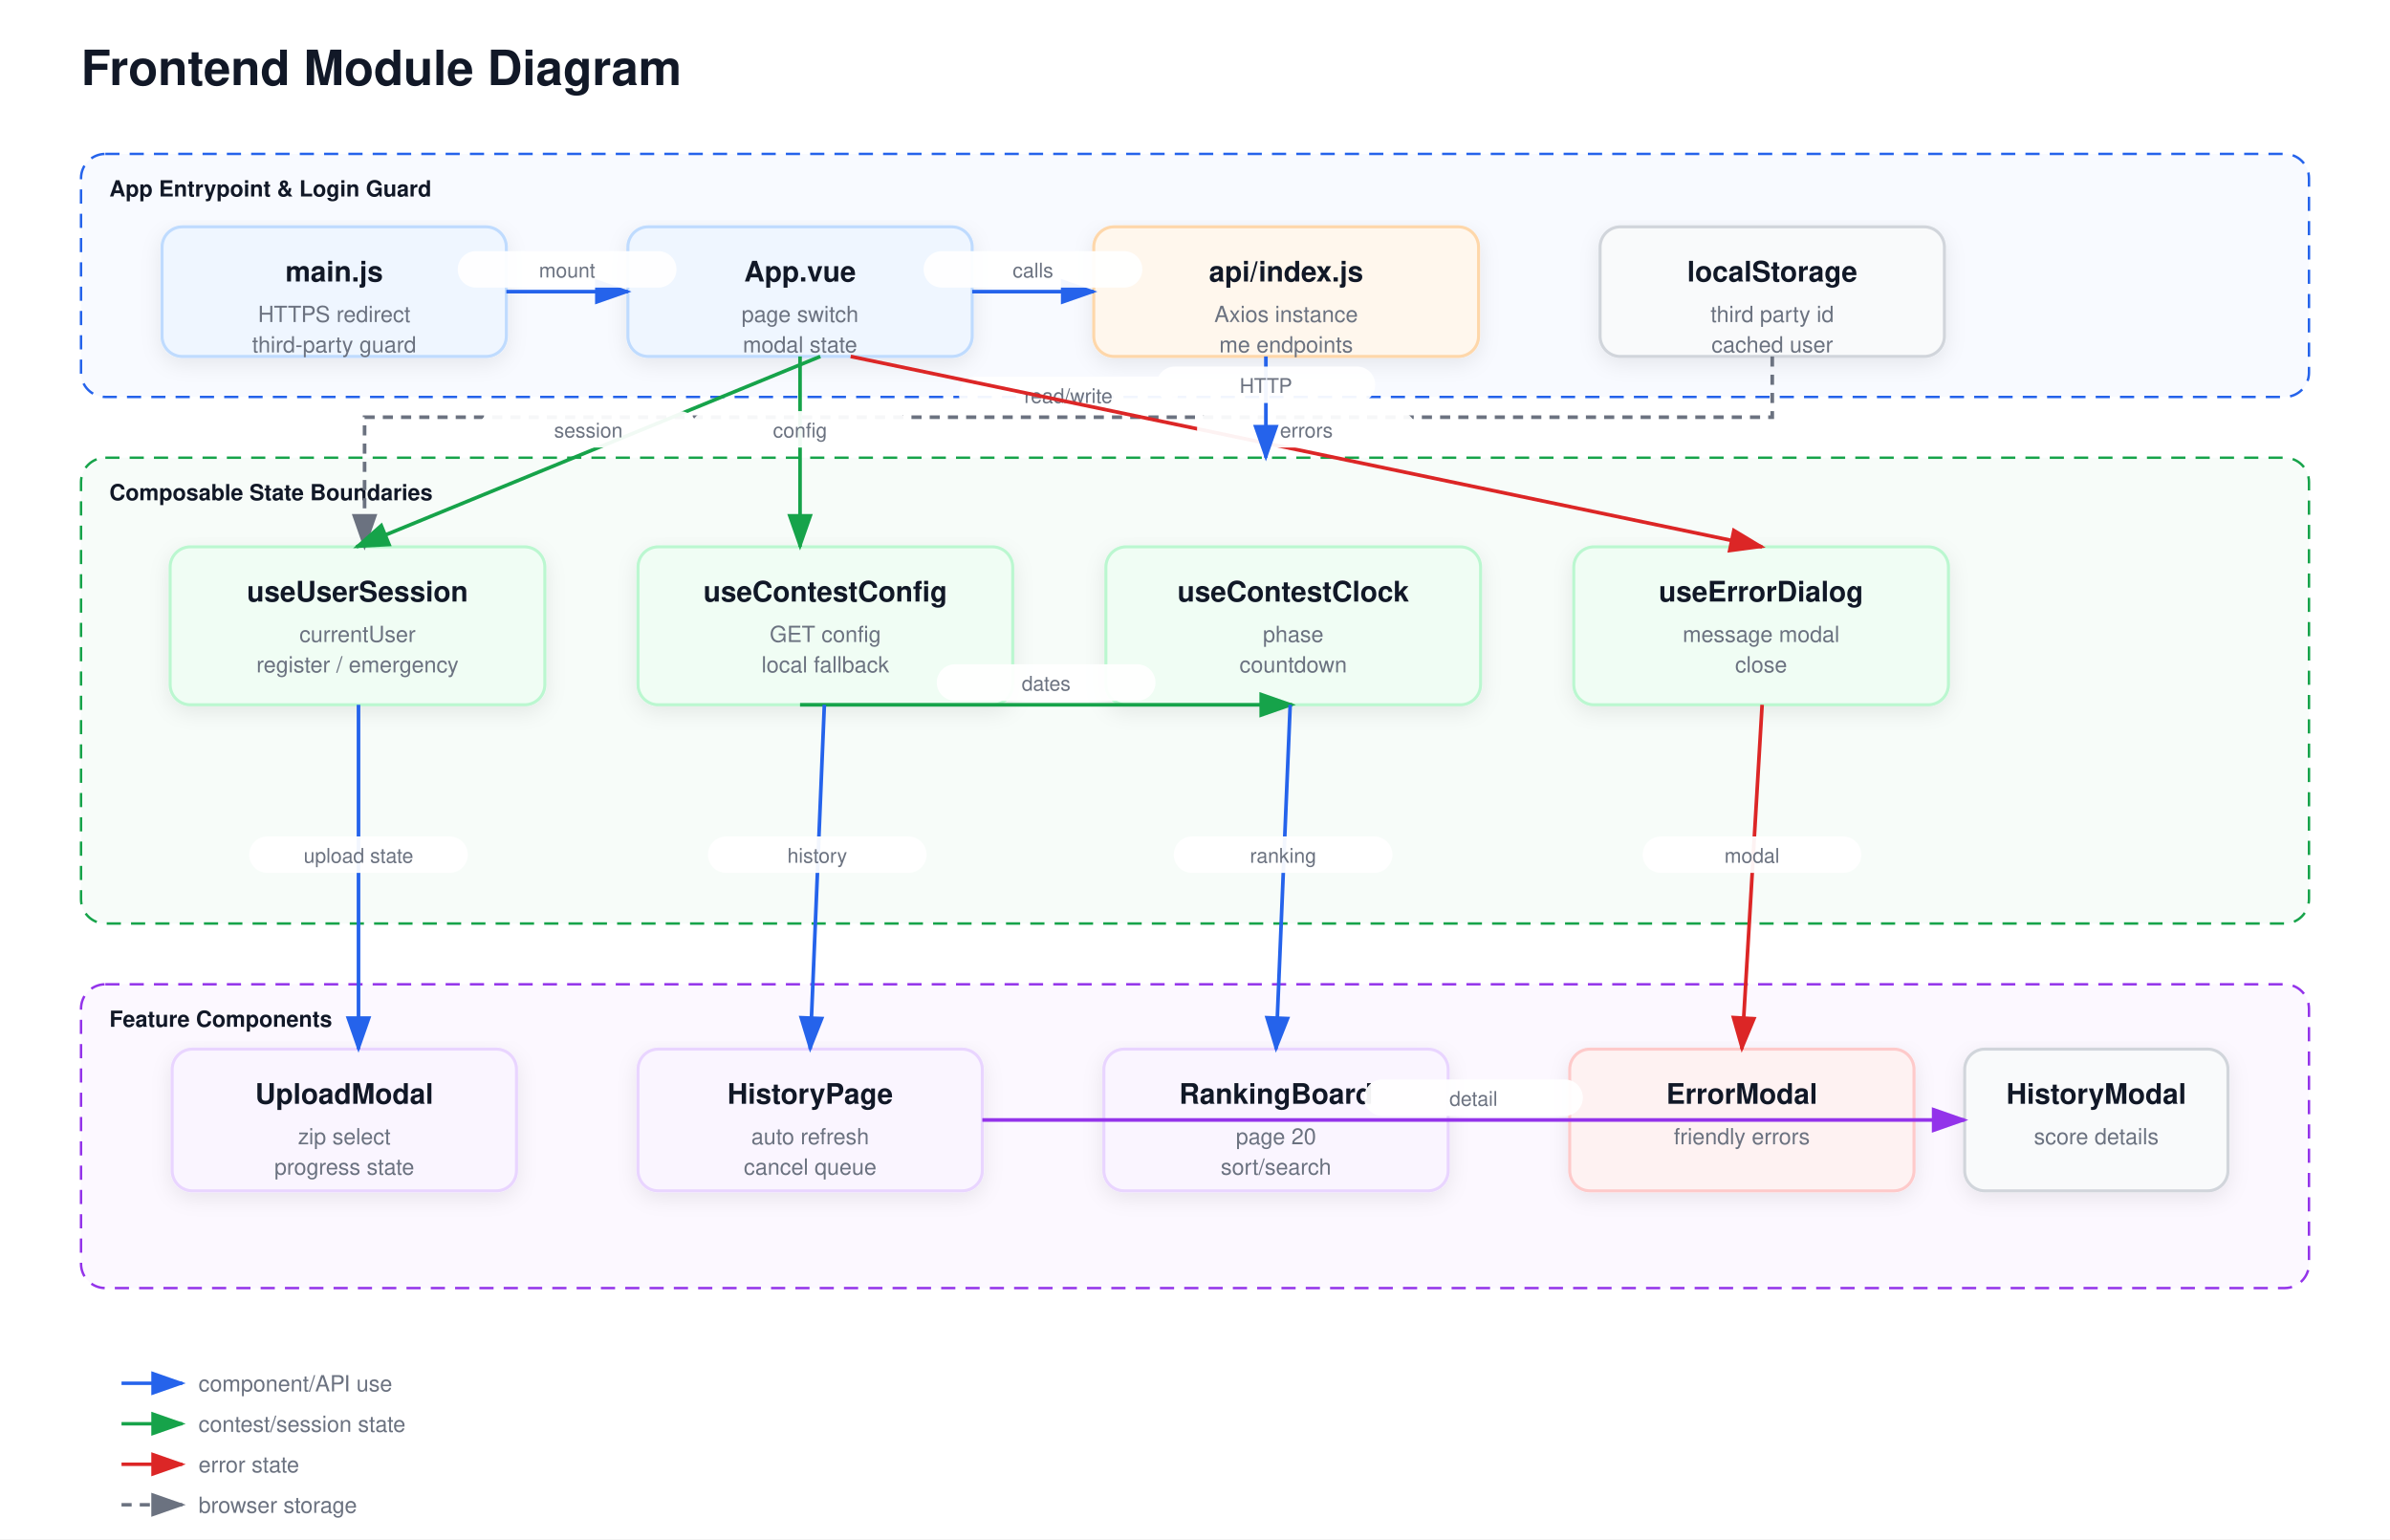
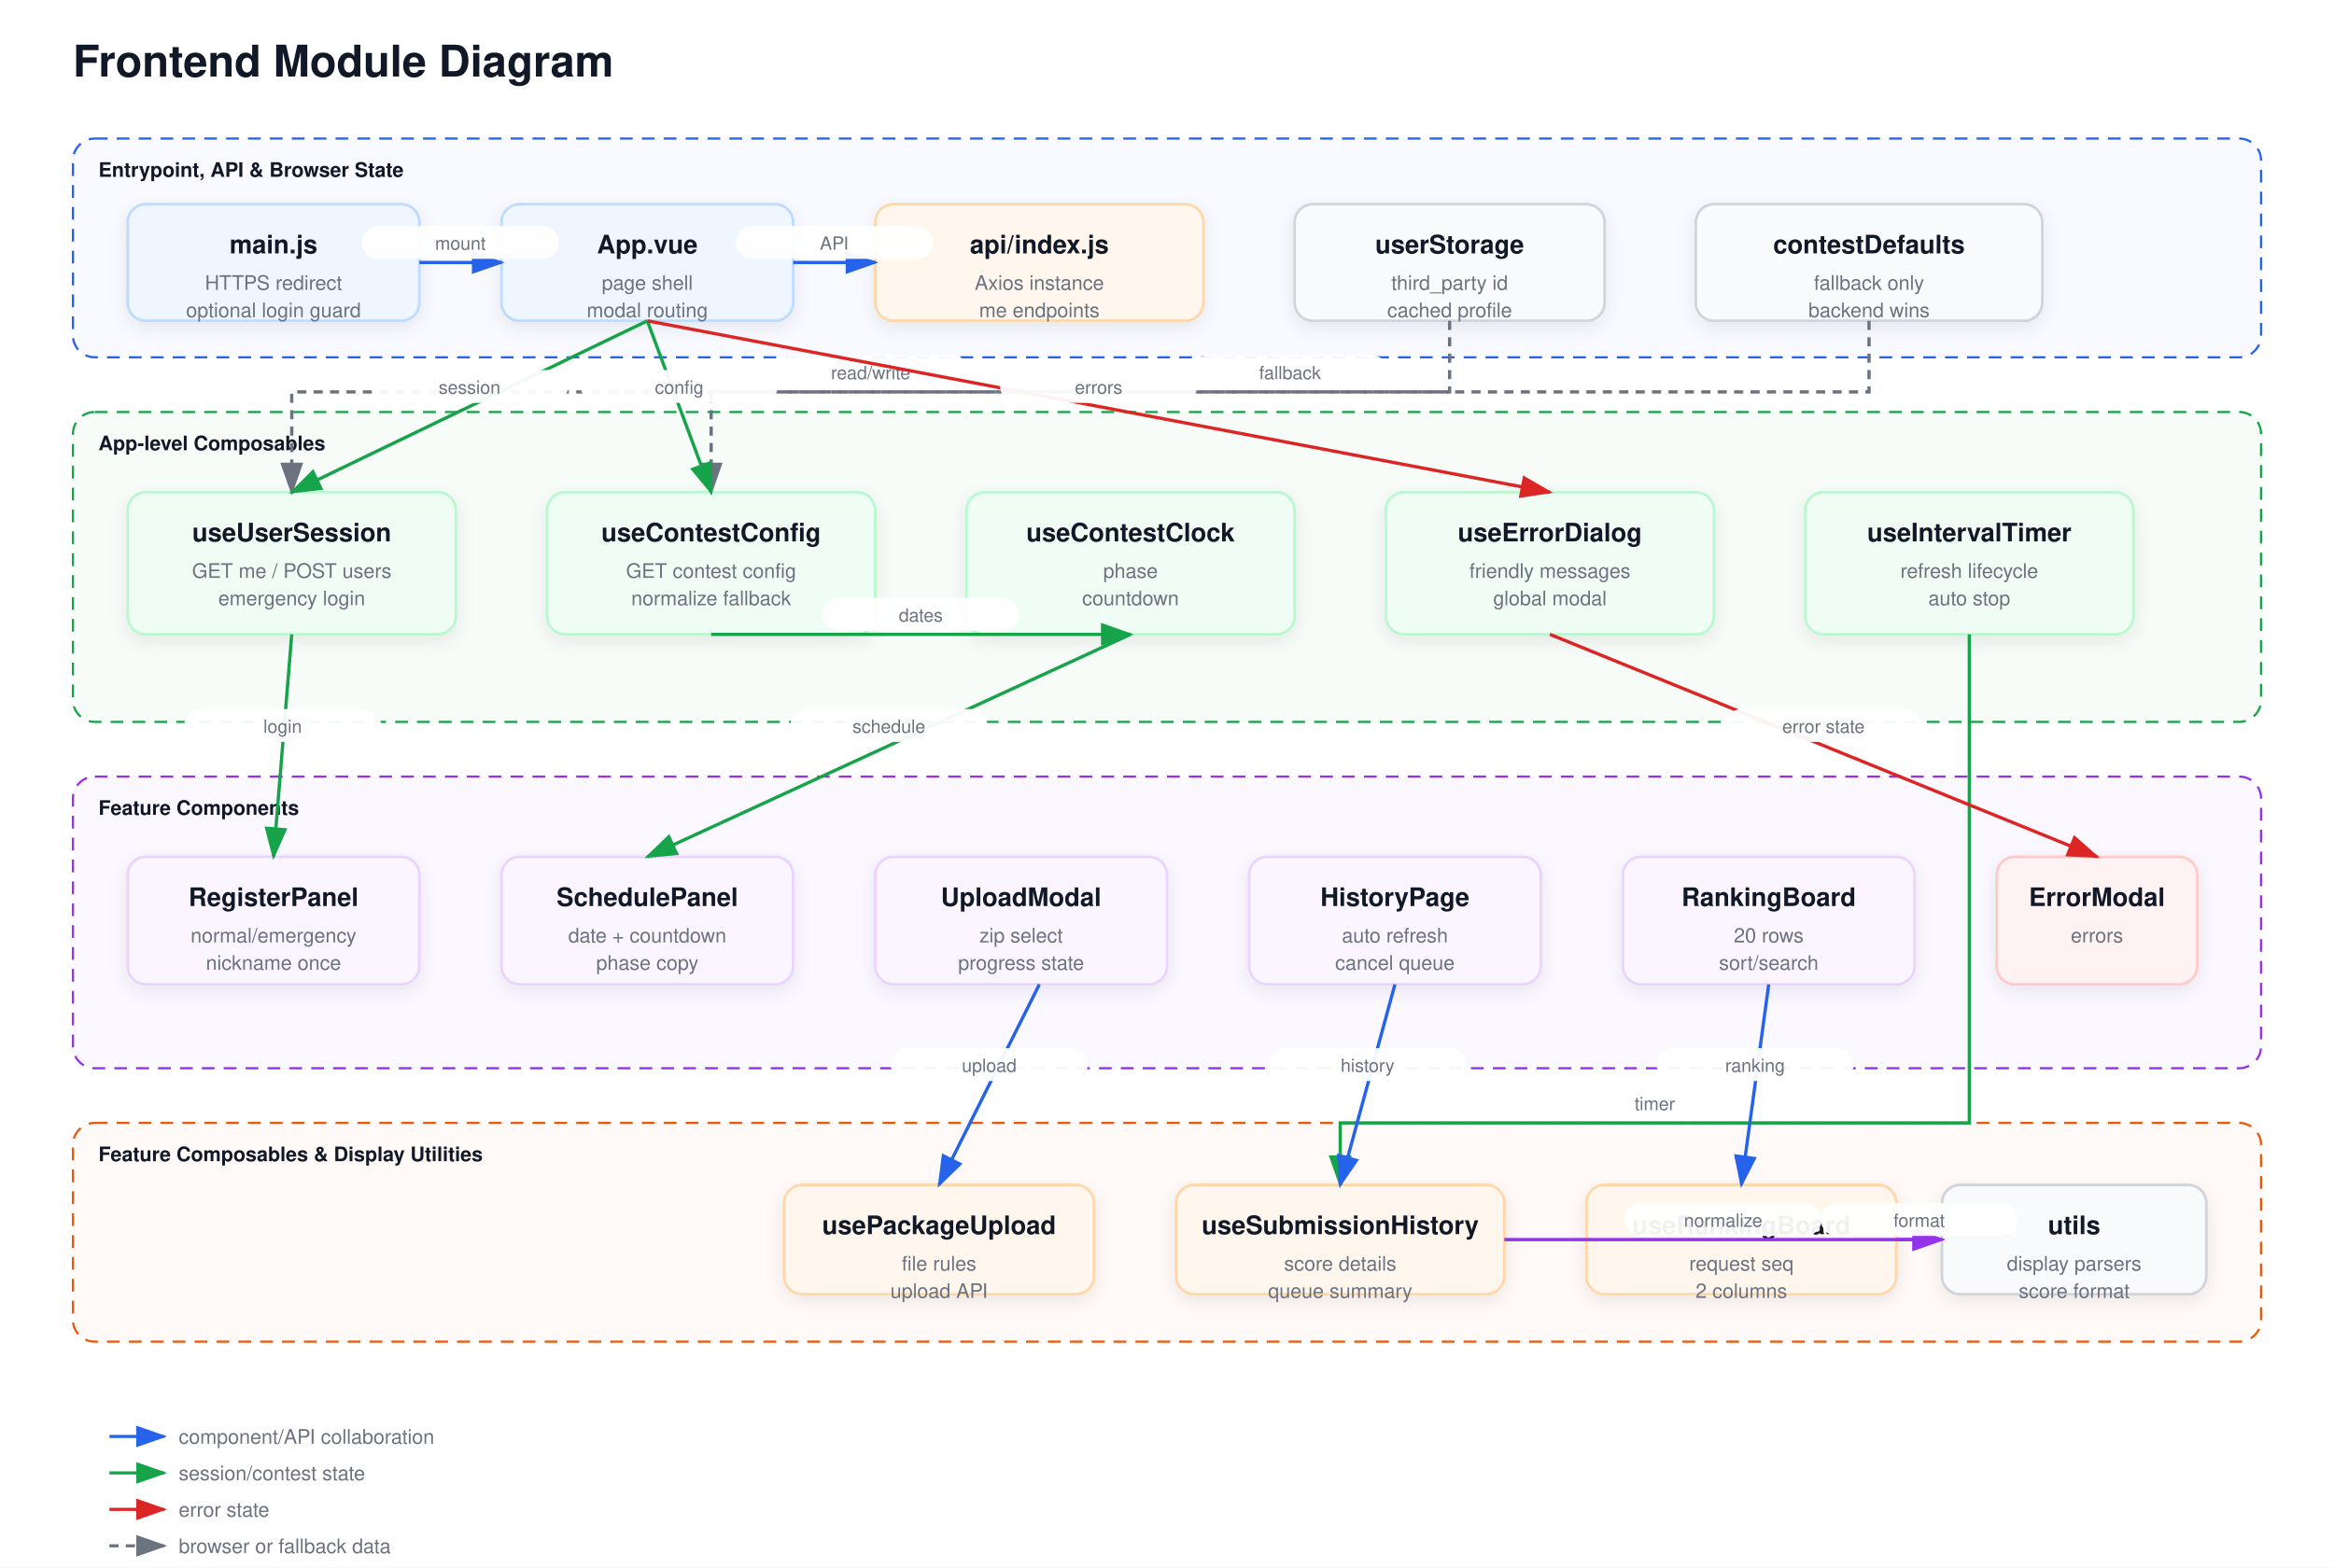
- <svg xmlns="http://www.w3.org/2000/svg" viewBox="0 0 1180 760" width="1180" height="760">
+ <svg xmlns="http://www.w3.org/2000/svg" viewBox="0 0 1280 860" width="1280" height="860">
  <style>
text { font-family: 'Helvetica Neue', Helvetica, Arial, 'PingFang SC', 'Microsoft YaHei', sans-serif; fill: #111827; }
.title { font-size: 24px; font-weight: 700; }
.label { font-size: 14px; font-weight: 650; }
.small { font-size: 11px; fill: #6b7280; }
.tiny { font-size: 10px; fill: #6b7280; }
.entity-header { font-size: 14px; font-weight: 700; }
.field { font-size: 11px; fill: #374151; }
</style>
  <defs>
    <marker id="arrow-blue" markerWidth="10" markerHeight="7" refX="9" refY="3.5" orient="auto">
      <polygon points="0 0, 10 3.5, 0 7" fill="#2563eb" />
    </marker>
    <marker id="arrow-red" markerWidth="10" markerHeight="7" refX="9" refY="3.5" orient="auto">
      <polygon points="0 0, 10 3.5, 0 7" fill="#dc2626" />
    </marker>
    <marker id="arrow-green" markerWidth="10" markerHeight="7" refX="9" refY="3.5" orient="auto">
      <polygon points="0 0, 10 3.5, 0 7" fill="#16a34a" />
    </marker>
    <marker id="arrow-purple" markerWidth="10" markerHeight="7" refX="9" refY="3.5" orient="auto">
      <polygon points="0 0, 10 3.5, 0 7" fill="#9333ea" />
    </marker>
    <marker id="arrow-orange" markerWidth="10" markerHeight="7" refX="9" refY="3.5" orient="auto">
      <polygon points="0 0, 10 3.5, 0 7" fill="#ea580c" />
    </marker>
    <marker id="arrow-gray" markerWidth="10" markerHeight="7" refX="9" refY="3.5" orient="auto">
      <polygon points="0 0, 10 3.5, 0 7" fill="#6b7280" />
    </marker>
    <filter id="softShadow" x="-10%" y="-10%" width="120%" height="130%">
      <feDropShadow dx="0" dy="3" stdDeviation="5" flood-color="#111827" flood-opacity="0.08" />
    </filter>
  </defs>
-   <rect width="1180" height="760" fill="#ffffff" />
+   <rect width="1280" height="860" fill="#ffffff" />
  <text x="40" y="42" class="title">Frontend Module Diagram</text>
-   <rect x="40" y="76" width="1100" height="120" rx="12" fill="#2563eb" fill-opacity="0.035" stroke="#2563eb" stroke-width="1.2" stroke-dasharray="7,5" />
-   <text x="54" y="97" fill="#2563eb" font-size="11" font-weight="700">App Entrypoint &amp; Login Guard</text>
-   <rect x="40" y="226" width="1100" height="230" rx="12" fill="#16a34a" fill-opacity="0.035" stroke="#16a34a" stroke-width="1.2" stroke-dasharray="7,5" />
-   <text x="54" y="247" fill="#16a34a" font-size="11" font-weight="700">Composable State Boundaries</text>
-   <rect x="40" y="486" width="1100" height="150" rx="12" fill="#9333ea" fill-opacity="0.035" stroke="#9333ea" stroke-width="1.2" stroke-dasharray="7,5" />
-   <text x="54" y="507" fill="#9333ea" font-size="11" font-weight="700">Feature Components</text>
-   <rect x="80" y="112" width="170" height="64" rx="10" fill="#eff6ff" stroke="#bfdbfe" stroke-width="1.5" filter="url(#softShadow)" />
-   <text x="165.0" y="139" text-anchor="middle" class="label">main.js</text>
-   <text x="165.0" y="159" text-anchor="middle" class="small">HTTPS redirect</text>
-   <text x="165.0" y="174" text-anchor="middle" class="small">third-party guard</text>
-   <rect x="310" y="112" width="170" height="64" rx="10" fill="#eff6ff" stroke="#bfdbfe" stroke-width="1.5" filter="url(#softShadow)" />
-   <text x="395.0" y="139" text-anchor="middle" class="label">App.vue</text>
-   <text x="395.0" y="159" text-anchor="middle" class="small">page switch</text>
-   <text x="395.0" y="174" text-anchor="middle" class="small">modal state</text>
-   <rect x="540" y="112" width="190" height="64" rx="10" fill="#fff7ed" stroke="#fed7aa" stroke-width="1.5" filter="url(#softShadow)" />
-   <text x="635.0" y="139" text-anchor="middle" class="label">api/index.js</text>
-   <text x="635.0" y="159" text-anchor="middle" class="small">Axios instance</text>
-   <text x="635.0" y="174" text-anchor="middle" class="small">me endpoints</text>
-   <rect x="790" y="112" width="170" height="64" rx="10" fill="#f9fafb" stroke="#d1d5db" stroke-width="1.5" filter="url(#softShadow)" />
-   <text x="875.0" y="139" text-anchor="middle" class="label">localStorage</text>
-   <text x="875.0" y="159" text-anchor="middle" class="small">third party id</text>
-   <text x="875.0" y="174" text-anchor="middle" class="small">cached user</text>
-   <rect x="84" y="270" width="185" height="78" rx="10" fill="#f0fdf4" stroke="#bbf7d0" stroke-width="1.5" filter="url(#softShadow)" />
-   <text x="176.5" y="297" text-anchor="middle" class="label">useUserSession</text>
-   <text x="176.5" y="317" text-anchor="middle" class="small">currentUser</text>
-   <text x="176.5" y="332" text-anchor="middle" class="small">register / emergency</text>
-   <rect x="315" y="270" width="185" height="78" rx="10" fill="#f0fdf4" stroke="#bbf7d0" stroke-width="1.5" filter="url(#softShadow)" />
-   <text x="407.5" y="297" text-anchor="middle" class="label">useContestConfig</text>
-   <text x="407.5" y="317" text-anchor="middle" class="small">GET config</text>
-   <text x="407.5" y="332" text-anchor="middle" class="small">local fallback</text>
-   <rect x="546" y="270" width="185" height="78" rx="10" fill="#f0fdf4" stroke="#bbf7d0" stroke-width="1.5" filter="url(#softShadow)" />
-   <text x="638.5" y="297" text-anchor="middle" class="label">useContestClock</text>
-   <text x="638.5" y="317" text-anchor="middle" class="small">phase</text>
-   <text x="638.5" y="332" text-anchor="middle" class="small">countdown</text>
-   <rect x="777" y="270" width="185" height="78" rx="10" fill="#f0fdf4" stroke="#bbf7d0" stroke-width="1.5" filter="url(#softShadow)" />
-   <text x="869.5" y="297" text-anchor="middle" class="label">useErrorDialog</text>
-   <text x="869.5" y="317" text-anchor="middle" class="small">message modal</text>
-   <text x="869.5" y="332" text-anchor="middle" class="small">close</text>
-   <rect x="85" y="518" width="170" height="70" rx="10" fill="#faf5ff" stroke="#e9d5ff" stroke-width="1.5" filter="url(#softShadow)" />
-   <text x="170.0" y="545" text-anchor="middle" class="label">UploadModal</text>
-   <text x="170.0" y="565" text-anchor="middle" class="small">zip select</text>
-   <text x="170.0" y="580" text-anchor="middle" class="small">progress state</text>
-   <rect x="315" y="518" width="170" height="70" rx="10" fill="#faf5ff" stroke="#e9d5ff" stroke-width="1.5" filter="url(#softShadow)" />
-   <text x="400.0" y="545" text-anchor="middle" class="label">HistoryPage</text>
-   <text x="400.0" y="565" text-anchor="middle" class="small">auto refresh</text>
-   <text x="400.0" y="580" text-anchor="middle" class="small">cancel queue</text>
-   <rect x="545" y="518" width="170" height="70" rx="10" fill="#faf5ff" stroke="#e9d5ff" stroke-width="1.5" filter="url(#softShadow)" />
-   <text x="630.0" y="545" text-anchor="middle" class="label">RankingBoard</text>
-   <text x="630.0" y="565" text-anchor="middle" class="small">page 20</text>
-   <text x="630.0" y="580" text-anchor="middle" class="small">sort/search</text>
-   <rect x="775" y="518" width="170" height="70" rx="10" fill="#fef2f2" stroke="#fecaca" stroke-width="1.5" filter="url(#softShadow)" />
-   <text x="860.0" y="545" text-anchor="middle" class="label">ErrorModal</text>
-   <text x="860.0" y="565" text-anchor="middle" class="small">friendly errors</text>
-   <rect x="970" y="518" width="130" height="70" rx="10" fill="#f9fafb" stroke="#d1d5db" stroke-width="1.5" filter="url(#softShadow)" />
-   <text x="1035.0" y="545" text-anchor="middle" class="label">HistoryModal</text>
-   <text x="1035.0" y="565" text-anchor="middle" class="small">score details</text>
-   <path d="M 250 144 L 310 144" fill="none" stroke="#2563eb" stroke-width="1.8" marker-end="url(#arrow-blue)" />
-   <rect x="226.0" y="124.0" width="108" height="18" rx="9" fill="#ffffff" opacity="0.94" />
-   <text x="280.0" y="137.0" text-anchor="middle" class="tiny">mount</text>
-   <path d="M 480 144 L 540 144" fill="none" stroke="#2563eb" stroke-width="1.8" marker-end="url(#arrow-blue)" />
-   <rect x="456.0" y="124.0" width="108" height="18" rx="9" fill="#ffffff" opacity="0.94" />
-   <text x="510.0" y="137.0" text-anchor="middle" class="tiny">calls</text>
-   <path d="M 875 176 L 875 206 L 180 206 L 180 270" fill="none" stroke="#6b7280" stroke-width="1.8" marker-end="url(#arrow-gray)" stroke-dasharray="5,4" />
-   <rect x="473.5" y="186.0" width="108" height="18" rx="9" fill="#ffffff" opacity="0.94" />
-   <text x="527.5" y="199.0" text-anchor="middle" class="tiny">read/write</text>
-   <path d="M 395 176 L 395 270" fill="none" stroke="#16a34a" stroke-width="1.8" marker-end="url(#arrow-green)" />
-   <rect x="341.0" y="203.0" width="108" height="18" rx="9" fill="#ffffff" opacity="0.94" />
-   <text x="395.0" y="216.0" text-anchor="middle" class="tiny">config</text>
-   <path d="M 395 348 L 638 348" fill="none" stroke="#16a34a" stroke-width="1.8" marker-end="url(#arrow-green)" />
-   <rect x="462.5" y="328.0" width="108" height="18" rx="9" fill="#ffffff" opacity="0.94" />
-   <text x="516.5" y="341.0" text-anchor="middle" class="tiny">dates</text>
-   <path d="M 405 176 L 176 270" fill="none" stroke="#16a34a" stroke-width="1.8" marker-end="url(#arrow-green)" />
-   <rect x="236.5" y="203.0" width="108" height="18" rx="9" fill="#ffffff" opacity="0.94" />
-   <text x="290.5" y="216.0" text-anchor="middle" class="tiny">session</text>
-   <path d="M 420 176 L 870 270" fill="none" stroke="#dc2626" stroke-width="1.8" marker-end="url(#arrow-red)" />
-   <rect x="591.0" y="203.0" width="108" height="18" rx="9" fill="#ffffff" opacity="0.94" />
-   <text x="645.0" y="216.0" text-anchor="middle" class="tiny">errors</text>
-   <path d="M 625 176 L 625 226" fill="none" stroke="#2563eb" stroke-width="1.8" marker-end="url(#arrow-blue)" />
-   <rect x="571.0" y="181.0" width="108" height="18" rx="9" fill="#ffffff" opacity="0.94" />
-   <text x="625.0" y="194.0" text-anchor="middle" class="tiny">HTTP</text>
-   <path d="M 177 348 L 177 518" fill="none" stroke="#2563eb" stroke-width="1.8" marker-end="url(#arrow-blue)" />
-   <rect x="123.0" y="413.0" width="108" height="18" rx="9" fill="#ffffff" opacity="0.94" />
-   <text x="177.0" y="426.0" text-anchor="middle" class="tiny">upload state</text>
-   <path d="M 407 348 L 400 518" fill="none" stroke="#2563eb" stroke-width="1.8" marker-end="url(#arrow-blue)" />
-   <rect x="349.5" y="413.0" width="108" height="18" rx="9" fill="#ffffff" opacity="0.94" />
-   <text x="403.5" y="426.0" text-anchor="middle" class="tiny">history</text>
-   <path d="M 637 348 L 630 518" fill="none" stroke="#2563eb" stroke-width="1.8" marker-end="url(#arrow-blue)" />
-   <rect x="579.5" y="413.0" width="108" height="18" rx="9" fill="#ffffff" opacity="0.94" />
-   <text x="633.5" y="426.0" text-anchor="middle" class="tiny">ranking</text>
-   <path d="M 870 348 L 860 518" fill="none" stroke="#dc2626" stroke-width="1.8" marker-end="url(#arrow-red)" />
-   <rect x="811.0" y="413.0" width="108" height="18" rx="9" fill="#ffffff" opacity="0.94" />
-   <text x="865.0" y="426.0" text-anchor="middle" class="tiny">modal</text>
-   <path d="M 485 553 L 970 553" fill="none" stroke="#9333ea" stroke-width="1.8" marker-end="url(#arrow-purple)" />
-   <rect x="673.5" y="533.0" width="108" height="18" rx="9" fill="#ffffff" opacity="0.94" />
-   <text x="727.5" y="546.0" text-anchor="middle" class="tiny">detail</text>
-   <g transform="translate(60,675)">
+   <rect x="40" y="76" width="1200" height="120" rx="12" fill="#2563eb" fill-opacity="0.035" stroke="#2563eb" stroke-width="1.2" stroke-dasharray="7,5" />
+   <text x="54" y="97" fill="#2563eb" font-size="11" font-weight="700">Entrypoint, API &amp; Browser State</text>
+   <rect x="40" y="226" width="1200" height="170" rx="12" fill="#16a34a" fill-opacity="0.035" stroke="#16a34a" stroke-width="1.2" stroke-dasharray="7,5" />
+   <text x="54" y="247" fill="#16a34a" font-size="11" font-weight="700">App-level Composables</text>
+   <rect x="40" y="426" width="1200" height="160" rx="12" fill="#9333ea" fill-opacity="0.035" stroke="#9333ea" stroke-width="1.2" stroke-dasharray="7,5" />
+   <text x="54" y="447" fill="#9333ea" font-size="11" font-weight="700">Feature Components</text>
+   <rect x="40" y="616" width="1200" height="120" rx="12" fill="#ea580c" fill-opacity="0.035" stroke="#ea580c" stroke-width="1.2" stroke-dasharray="7,5" />
+   <text x="54" y="637" fill="#ea580c" font-size="11" font-weight="700">Feature Composables &amp; Display Utilities</text>
+   <rect x="70" y="112" width="160" height="64" rx="10" fill="#eff6ff" stroke="#bfdbfe" stroke-width="1.5" filter="url(#softShadow)" />
+   <text x="150.0" y="139" text-anchor="middle" class="label">main.js</text>
+   <text x="150.0" y="159" text-anchor="middle" class="small">HTTPS redirect</text>
+   <text x="150.0" y="174" text-anchor="middle" class="small">optional login guard</text>
+   <rect x="275" y="112" width="160" height="64" rx="10" fill="#eff6ff" stroke="#bfdbfe" stroke-width="1.5" filter="url(#softShadow)" />
+   <text x="355.0" y="139" text-anchor="middle" class="label">App.vue</text>
+   <text x="355.0" y="159" text-anchor="middle" class="small">page shell</text>
+   <text x="355.0" y="174" text-anchor="middle" class="small">modal routing</text>
+   <rect x="480" y="112" width="180" height="64" rx="10" fill="#fff7ed" stroke="#fed7aa" stroke-width="1.5" filter="url(#softShadow)" />
+   <text x="570.0" y="139" text-anchor="middle" class="label">api/index.js</text>
+   <text x="570.0" y="159" text-anchor="middle" class="small">Axios instance</text>
+   <text x="570.0" y="174" text-anchor="middle" class="small">me endpoints</text>
+   <rect x="710" y="112" width="170" height="64" rx="10" fill="#f9fafb" stroke="#d1d5db" stroke-width="1.5" filter="url(#softShadow)" />
+   <text x="795.0" y="139" text-anchor="middle" class="label">userStorage</text>
+   <text x="795.0" y="159" text-anchor="middle" class="small">third_party id</text>
+   <text x="795.0" y="174" text-anchor="middle" class="small">cached profile</text>
+   <rect x="930" y="112" width="190" height="64" rx="10" fill="#f9fafb" stroke="#d1d5db" stroke-width="1.5" filter="url(#softShadow)" />
+   <text x="1025.0" y="139" text-anchor="middle" class="label">contestDefaults</text>
+   <text x="1025.0" y="159" text-anchor="middle" class="small">fallback only</text>
+   <text x="1025.0" y="174" text-anchor="middle" class="small">backend wins</text>
+   <rect x="70" y="270" width="180" height="78" rx="10" fill="#f0fdf4" stroke="#bbf7d0" stroke-width="1.5" filter="url(#softShadow)" />
+   <text x="160.0" y="297" text-anchor="middle" class="label">useUserSession</text>
+   <text x="160.0" y="317" text-anchor="middle" class="small">GET me / POST users</text>
+   <text x="160.0" y="332" text-anchor="middle" class="small">emergency login</text>
+   <rect x="300" y="270" width="180" height="78" rx="10" fill="#f0fdf4" stroke="#bbf7d0" stroke-width="1.5" filter="url(#softShadow)" />
+   <text x="390.0" y="297" text-anchor="middle" class="label">useContestConfig</text>
+   <text x="390.0" y="317" text-anchor="middle" class="small">GET contest config</text>
+   <text x="390.0" y="332" text-anchor="middle" class="small">normalize fallback</text>
+   <rect x="530" y="270" width="180" height="78" rx="10" fill="#f0fdf4" stroke="#bbf7d0" stroke-width="1.5" filter="url(#softShadow)" />
+   <text x="620.0" y="297" text-anchor="middle" class="label">useContestClock</text>
+   <text x="620.0" y="317" text-anchor="middle" class="small">phase</text>
+   <text x="620.0" y="332" text-anchor="middle" class="small">countdown</text>
+   <rect x="760" y="270" width="180" height="78" rx="10" fill="#f0fdf4" stroke="#bbf7d0" stroke-width="1.5" filter="url(#softShadow)" />
+   <text x="850.0" y="297" text-anchor="middle" class="label">useErrorDialog</text>
+   <text x="850.0" y="317" text-anchor="middle" class="small">friendly messages</text>
+   <text x="850.0" y="332" text-anchor="middle" class="small">global modal</text>
+   <rect x="990" y="270" width="180" height="78" rx="10" fill="#f0fdf4" stroke="#bbf7d0" stroke-width="1.5" filter="url(#softShadow)" />
+   <text x="1080.0" y="297" text-anchor="middle" class="label">useIntervalTimer</text>
+   <text x="1080.0" y="317" text-anchor="middle" class="small">refresh lifecycle</text>
+   <text x="1080.0" y="332" text-anchor="middle" class="small">auto stop</text>
+   <rect x="70" y="470" width="160" height="70" rx="10" fill="#faf5ff" stroke="#e9d5ff" stroke-width="1.5" filter="url(#softShadow)" />
+   <text x="150.0" y="497" text-anchor="middle" class="label">RegisterPanel</text>
+   <text x="150.0" y="517" text-anchor="middle" class="small">normal/emergency</text>
+   <text x="150.0" y="532" text-anchor="middle" class="small">nickname once</text>
+   <rect x="275" y="470" width="160" height="70" rx="10" fill="#faf5ff" stroke="#e9d5ff" stroke-width="1.5" filter="url(#softShadow)" />
+   <text x="355.0" y="497" text-anchor="middle" class="label">SchedulePanel</text>
+   <text x="355.0" y="517" text-anchor="middle" class="small">date + countdown</text>
+   <text x="355.0" y="532" text-anchor="middle" class="small">phase copy</text>
+   <rect x="480" y="470" width="160" height="70" rx="10" fill="#faf5ff" stroke="#e9d5ff" stroke-width="1.5" filter="url(#softShadow)" />
+   <text x="560.0" y="497" text-anchor="middle" class="label">UploadModal</text>
+   <text x="560.0" y="517" text-anchor="middle" class="small">zip select</text>
+   <text x="560.0" y="532" text-anchor="middle" class="small">progress state</text>
+   <rect x="685" y="470" width="160" height="70" rx="10" fill="#faf5ff" stroke="#e9d5ff" stroke-width="1.5" filter="url(#softShadow)" />
+   <text x="765.0" y="497" text-anchor="middle" class="label">HistoryPage</text>
+   <text x="765.0" y="517" text-anchor="middle" class="small">auto refresh</text>
+   <text x="765.0" y="532" text-anchor="middle" class="small">cancel queue</text>
+   <rect x="890" y="470" width="160" height="70" rx="10" fill="#faf5ff" stroke="#e9d5ff" stroke-width="1.5" filter="url(#softShadow)" />
+   <text x="970.0" y="497" text-anchor="middle" class="label">RankingBoard</text>
+   <text x="970.0" y="517" text-anchor="middle" class="small">20 rows</text>
+   <text x="970.0" y="532" text-anchor="middle" class="small">sort/search</text>
+   <rect x="1095" y="470" width="110" height="70" rx="10" fill="#fef2f2" stroke="#fecaca" stroke-width="1.5" filter="url(#softShadow)" />
+   <text x="1150.0" y="497" text-anchor="middle" class="label">ErrorModal</text>
+   <text x="1150.0" y="517" text-anchor="middle" class="small">errors</text>
+   <rect x="430" y="650" width="170" height="60" rx="10" fill="#fff7ed" stroke="#fed7aa" stroke-width="1.5" filter="url(#softShadow)" />
+   <text x="515.0" y="677" text-anchor="middle" class="label">usePackageUpload</text>
+   <text x="515.0" y="697" text-anchor="middle" class="small">file rules</text>
+   <text x="515.0" y="712" text-anchor="middle" class="small">upload API</text>
+   <rect x="645" y="650" width="180" height="60" rx="10" fill="#fff7ed" stroke="#fed7aa" stroke-width="1.5" filter="url(#softShadow)" />
+   <text x="735.0" y="677" text-anchor="middle" class="label">useSubmissionHistory</text>
+   <text x="735.0" y="697" text-anchor="middle" class="small">score details</text>
+   <text x="735.0" y="712" text-anchor="middle" class="small">queue summary</text>
+   <rect x="870" y="650" width="170" height="60" rx="10" fill="#fff7ed" stroke="#fed7aa" stroke-width="1.5" filter="url(#softShadow)" />
+   <text x="955.0" y="677" text-anchor="middle" class="label">useRankingBoard</text>
+   <text x="955.0" y="697" text-anchor="middle" class="small">request seq</text>
+   <text x="955.0" y="712" text-anchor="middle" class="small">2 columns</text>
+   <rect x="1065" y="650" width="145" height="60" rx="10" fill="#f9fafb" stroke="#d1d5db" stroke-width="1.5" filter="url(#softShadow)" />
+   <text x="1137.5" y="677" text-anchor="middle" class="label">utils</text>
+   <text x="1137.5" y="697" text-anchor="middle" class="small">display parsers</text>
+   <text x="1137.5" y="712" text-anchor="middle" class="small">score format</text>
+   <path d="M 230 144 L 275 144" fill="none" stroke="#2563eb" stroke-width="1.8" marker-end="url(#arrow-blue)" />
+   <rect x="198.5" y="124.0" width="108" height="18" rx="9" fill="#ffffff" opacity="0.94" />
+   <text x="252.5" y="137.0" text-anchor="middle" class="tiny">mount</text>
+   <path d="M 435 144 L 480 144" fill="none" stroke="#2563eb" stroke-width="1.8" marker-end="url(#arrow-blue)" />
+   <rect x="403.5" y="124.0" width="108" height="18" rx="9" fill="#ffffff" opacity="0.94" />
+   <text x="457.5" y="137.0" text-anchor="middle" class="tiny">API</text>
+   <path d="M 795 176 L 795 215 L 160 215 L 160 270" fill="none" stroke="#6b7280" stroke-width="1.8" marker-end="url(#arrow-gray)" stroke-dasharray="5,4" />
+   <rect x="423.5" y="195.0" width="108" height="18" rx="9" fill="#ffffff" opacity="0.94" />
+   <text x="477.5" y="208.0" text-anchor="middle" class="tiny">read/write</text>
+   <path d="M 1025 176 L 1025 215 L 390 215 L 390 270" fill="none" stroke="#6b7280" stroke-width="1.8" marker-end="url(#arrow-gray)" stroke-dasharray="5,4" />
+   <rect x="653.5" y="195.0" width="108" height="18" rx="9" fill="#ffffff" opacity="0.94" />
+   <text x="707.5" y="208.0" text-anchor="middle" class="tiny">fallback</text>
+   <path d="M 355 176 L 160 270" fill="none" stroke="#16a34a" stroke-width="1.8" marker-end="url(#arrow-green)" />
+   <rect x="203.5" y="203.0" width="108" height="18" rx="9" fill="#ffffff" opacity="0.94" />
+   <text x="257.5" y="216.0" text-anchor="middle" class="tiny">session</text>
+   <path d="M 355 176 L 390 270" fill="none" stroke="#16a34a" stroke-width="1.8" marker-end="url(#arrow-green)" />
+   <rect x="318.5" y="203.0" width="108" height="18" rx="9" fill="#ffffff" opacity="0.94" />
+   <text x="372.5" y="216.0" text-anchor="middle" class="tiny">config</text>
+   <path d="M 390 348 L 620 348" fill="none" stroke="#16a34a" stroke-width="1.8" marker-end="url(#arrow-green)" />
+   <rect x="451.0" y="328.0" width="108" height="18" rx="9" fill="#ffffff" opacity="0.94" />
+   <text x="505.0" y="341.0" text-anchor="middle" class="tiny">dates</text>
+   <path d="M 355 176 L 850 270" fill="none" stroke="#dc2626" stroke-width="1.8" marker-end="url(#arrow-red)" />
+   <rect x="548.5" y="203.0" width="108" height="18" rx="9" fill="#ffffff" opacity="0.94" />
+   <text x="602.5" y="216.0" text-anchor="middle" class="tiny">errors</text>
+   <path d="M 1080 348 L 1080 616 L 735 616 L 735 650" fill="none" stroke="#16a34a" stroke-width="1.8" marker-end="url(#arrow-green)" />
+   <rect x="853.5" y="596.0" width="108" height="18" rx="9" fill="#ffffff" opacity="0.94" />
+   <text x="907.5" y="609.0" text-anchor="middle" class="tiny">timer</text>
+   <path d="M 160 348 L 150 470" fill="none" stroke="#16a34a" stroke-width="1.8" marker-end="url(#arrow-green)" />
+   <rect x="101.0" y="389.0" width="108" height="18" rx="9" fill="#ffffff" opacity="0.94" />
+   <text x="155.0" y="402.0" text-anchor="middle" class="tiny">login</text>
+   <path d="M 620 348 L 355 470" fill="none" stroke="#16a34a" stroke-width="1.8" marker-end="url(#arrow-green)" />
+   <rect x="433.5" y="389.0" width="108" height="18" rx="9" fill="#ffffff" opacity="0.94" />
+   <text x="487.5" y="402.0" text-anchor="middle" class="tiny">schedule</text>
+   <path d="M 570 540 L 515 650" fill="none" stroke="#2563eb" stroke-width="1.8" marker-end="url(#arrow-blue)" />
+   <rect x="488.5" y="575.0" width="108" height="18" rx="9" fill="#ffffff" opacity="0.94" />
+   <text x="542.5" y="588.0" text-anchor="middle" class="tiny">upload</text>
+   <path d="M 765 540 L 735 650" fill="none" stroke="#2563eb" stroke-width="1.8" marker-end="url(#arrow-blue)" />
+   <rect x="696.0" y="575.0" width="108" height="18" rx="9" fill="#ffffff" opacity="0.94" />
+   <text x="750.0" y="588.0" text-anchor="middle" class="tiny">history</text>
+   <path d="M 970 540 L 955 650" fill="none" stroke="#2563eb" stroke-width="1.8" marker-end="url(#arrow-blue)" />
+   <rect x="908.5" y="575.0" width="108" height="18" rx="9" fill="#ffffff" opacity="0.94" />
+   <text x="962.5" y="588.0" text-anchor="middle" class="tiny">ranking</text>
+   <path d="M 850 348 L 1150 470" fill="none" stroke="#dc2626" stroke-width="1.8" marker-end="url(#arrow-red)" />
+   <rect x="946.0" y="389.0" width="108" height="18" rx="9" fill="#ffffff" opacity="0.94" />
+   <text x="1000.0" y="402.0" text-anchor="middle" class="tiny">error state</text>
+   <path d="M 825 680 L 1065 680" fill="none" stroke="#9333ea" stroke-width="1.8" marker-end="url(#arrow-purple)" />
+   <rect x="891.0" y="660.0" width="108" height="18" rx="9" fill="#ffffff" opacity="0.94" />
+   <text x="945.0" y="673.0" text-anchor="middle" class="tiny">normalize</text>
+   <path d="M 1040 680 L 1065 680" fill="none" stroke="#9333ea" stroke-width="1.8" marker-end="url(#arrow-purple)" />
+   <rect x="998.5" y="660.0" width="108" height="18" rx="9" fill="#ffffff" opacity="0.94" />
+   <text x="1052.5" y="673.0" text-anchor="middle" class="tiny">format</text>
+   <g transform="translate(60,780)">
    <line x1="0" y1="8" x2="30" y2="8" stroke="#2563eb" stroke-width="1.7" marker-end="url(#arrow-blue)" />
-     <text x="38" y="12" class="small">component/API use</text>
+     <text x="38" y="12" class="small">component/API collaboration</text>
    <line x1="0" y1="28" x2="30" y2="28" stroke="#16a34a" stroke-width="1.7" marker-end="url(#arrow-green)" />
-     <text x="38" y="32" class="small">contest/session state</text>
+     <text x="38" y="32" class="small">session/contest state</text>
    <line x1="0" y1="48" x2="30" y2="48" stroke="#dc2626" stroke-width="1.7" marker-end="url(#arrow-red)" />
    <text x="38" y="52" class="small">error state</text>
    <line x1="0" y1="68" x2="30" y2="68" stroke="#6b7280" stroke-width="1.7" marker-end="url(#arrow-gray)" stroke-dasharray="5,4" />
-     <text x="38" y="72" class="small">browser storage</text>
+     <text x="38" y="72" class="small">browser or fallback data</text>
+     <line x1="0" y1="88" x2="30" y2="88" stroke="#ea580c" stroke-width="1.7" marker-end="url(#arrow-orange)" />
+     <text x="38" y="92" class="small">feature composables</text>
  </g>
</svg>
